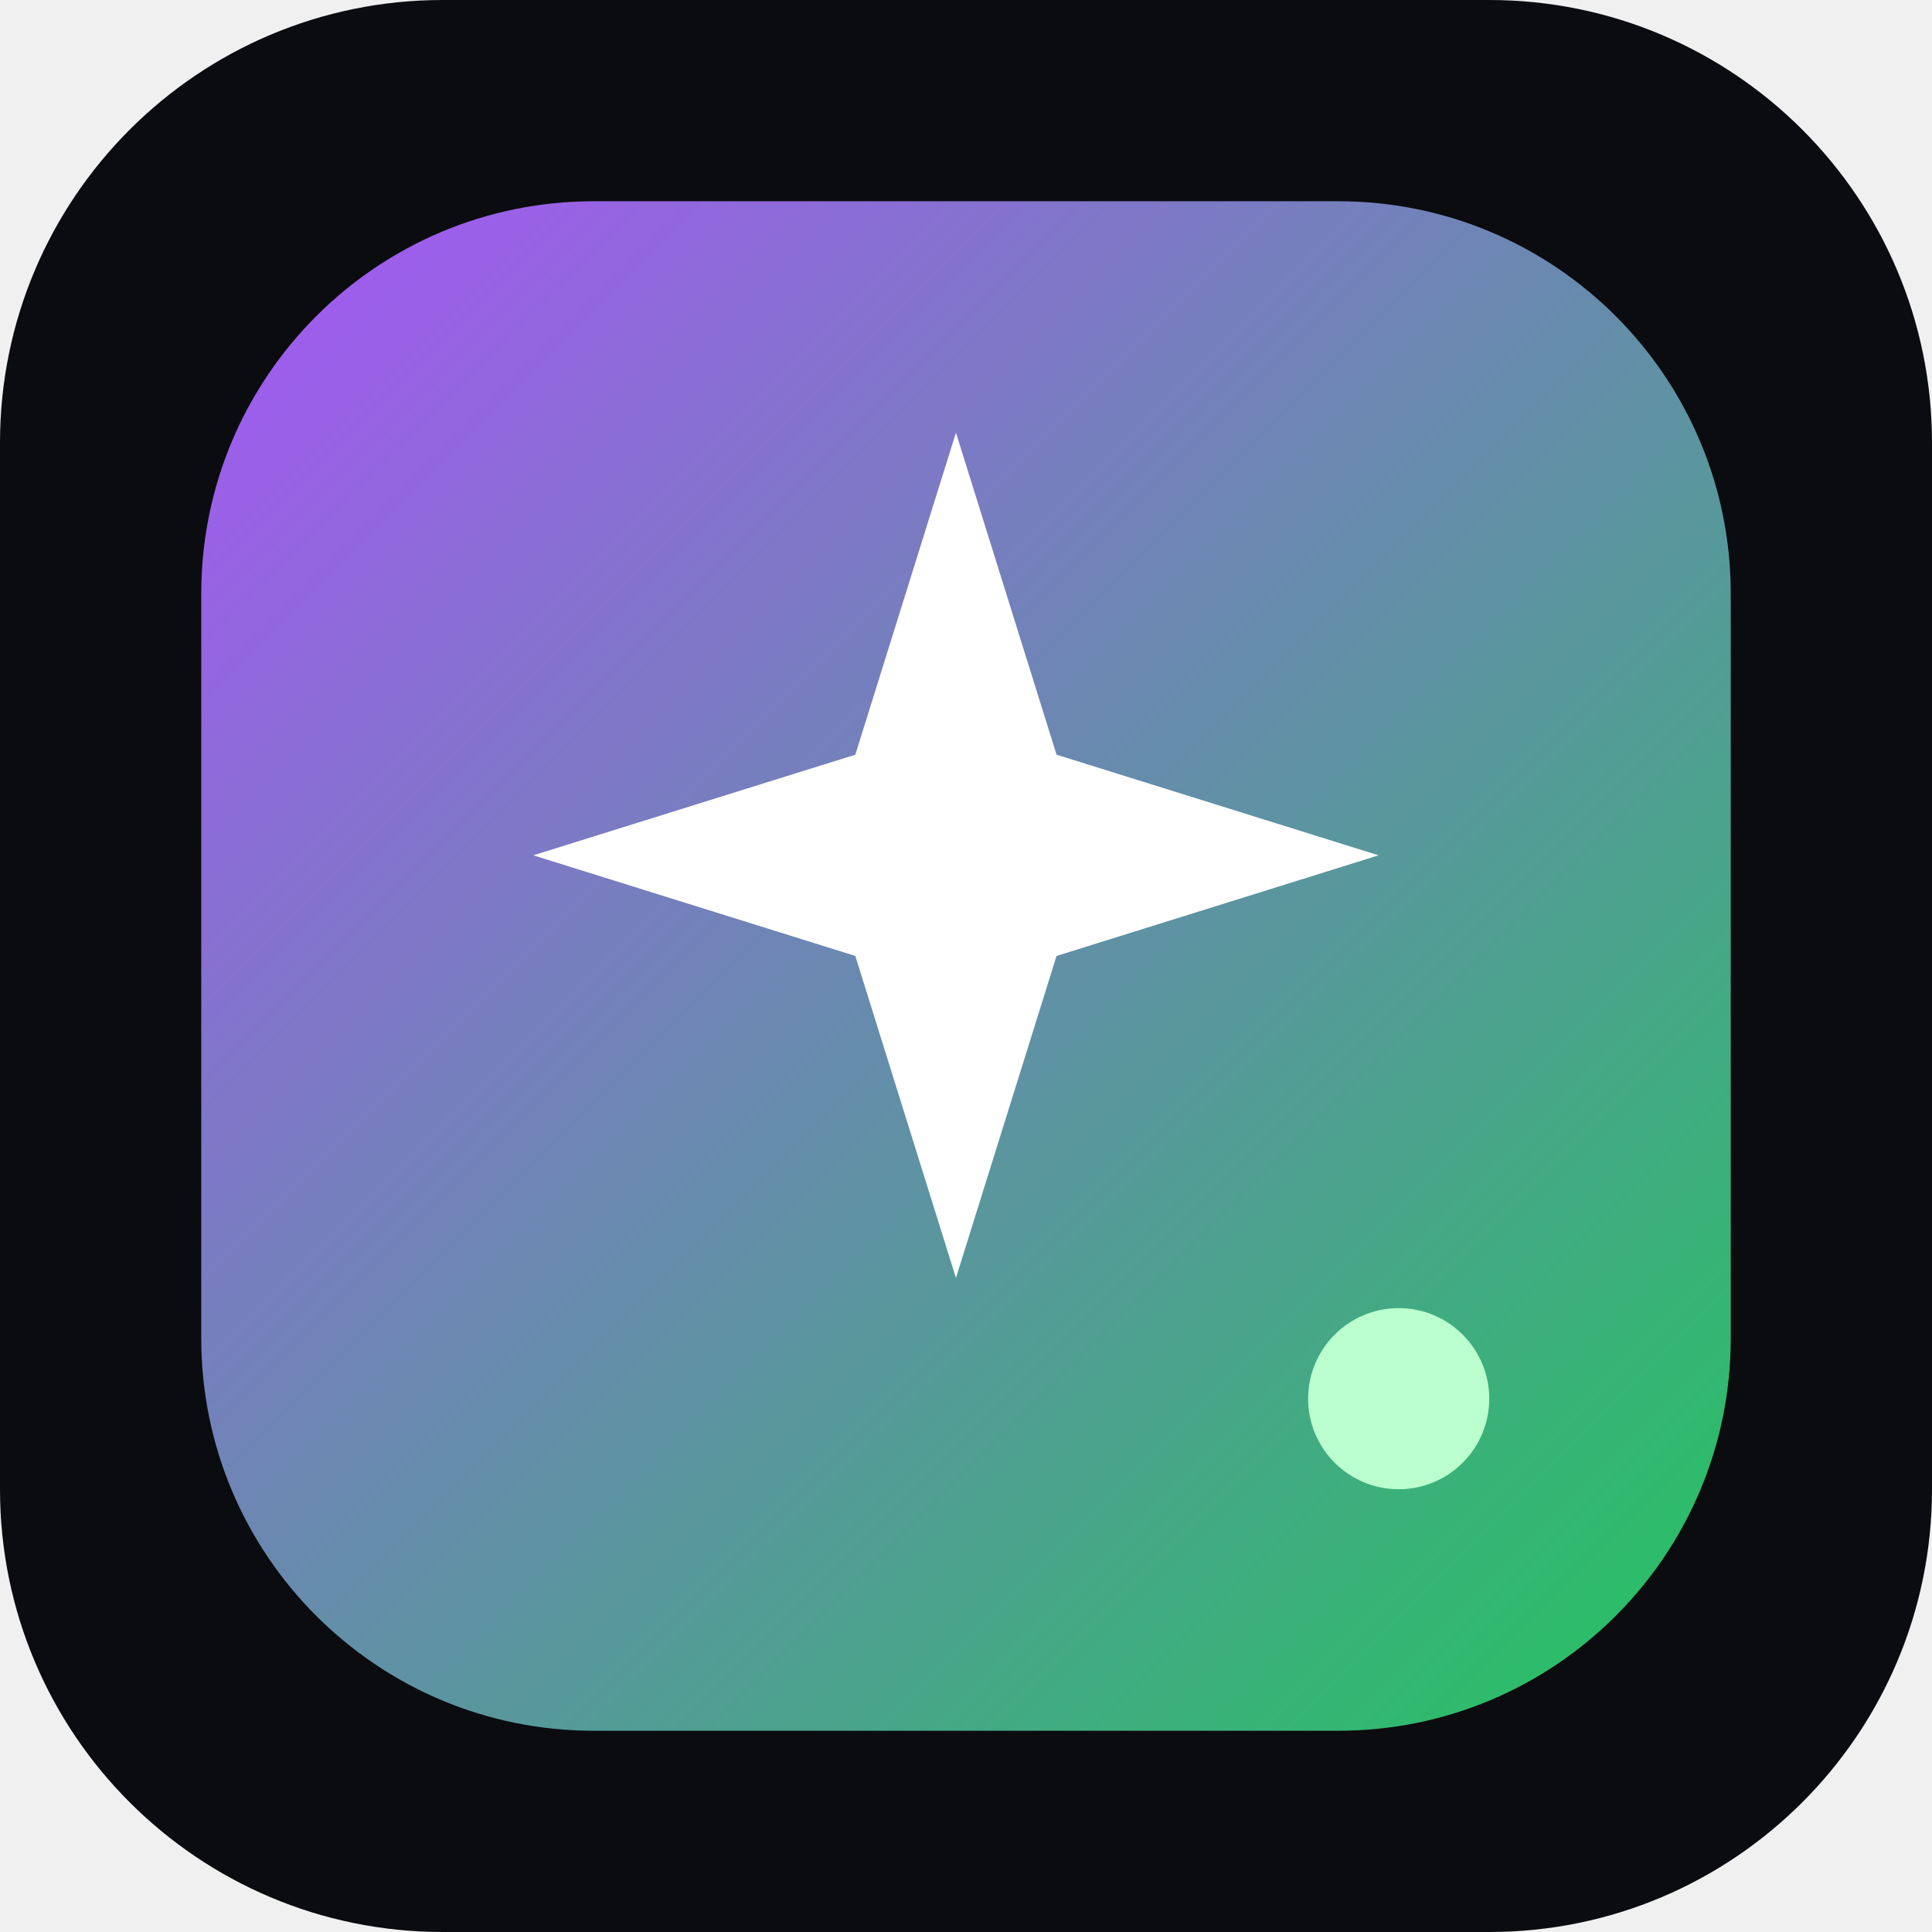
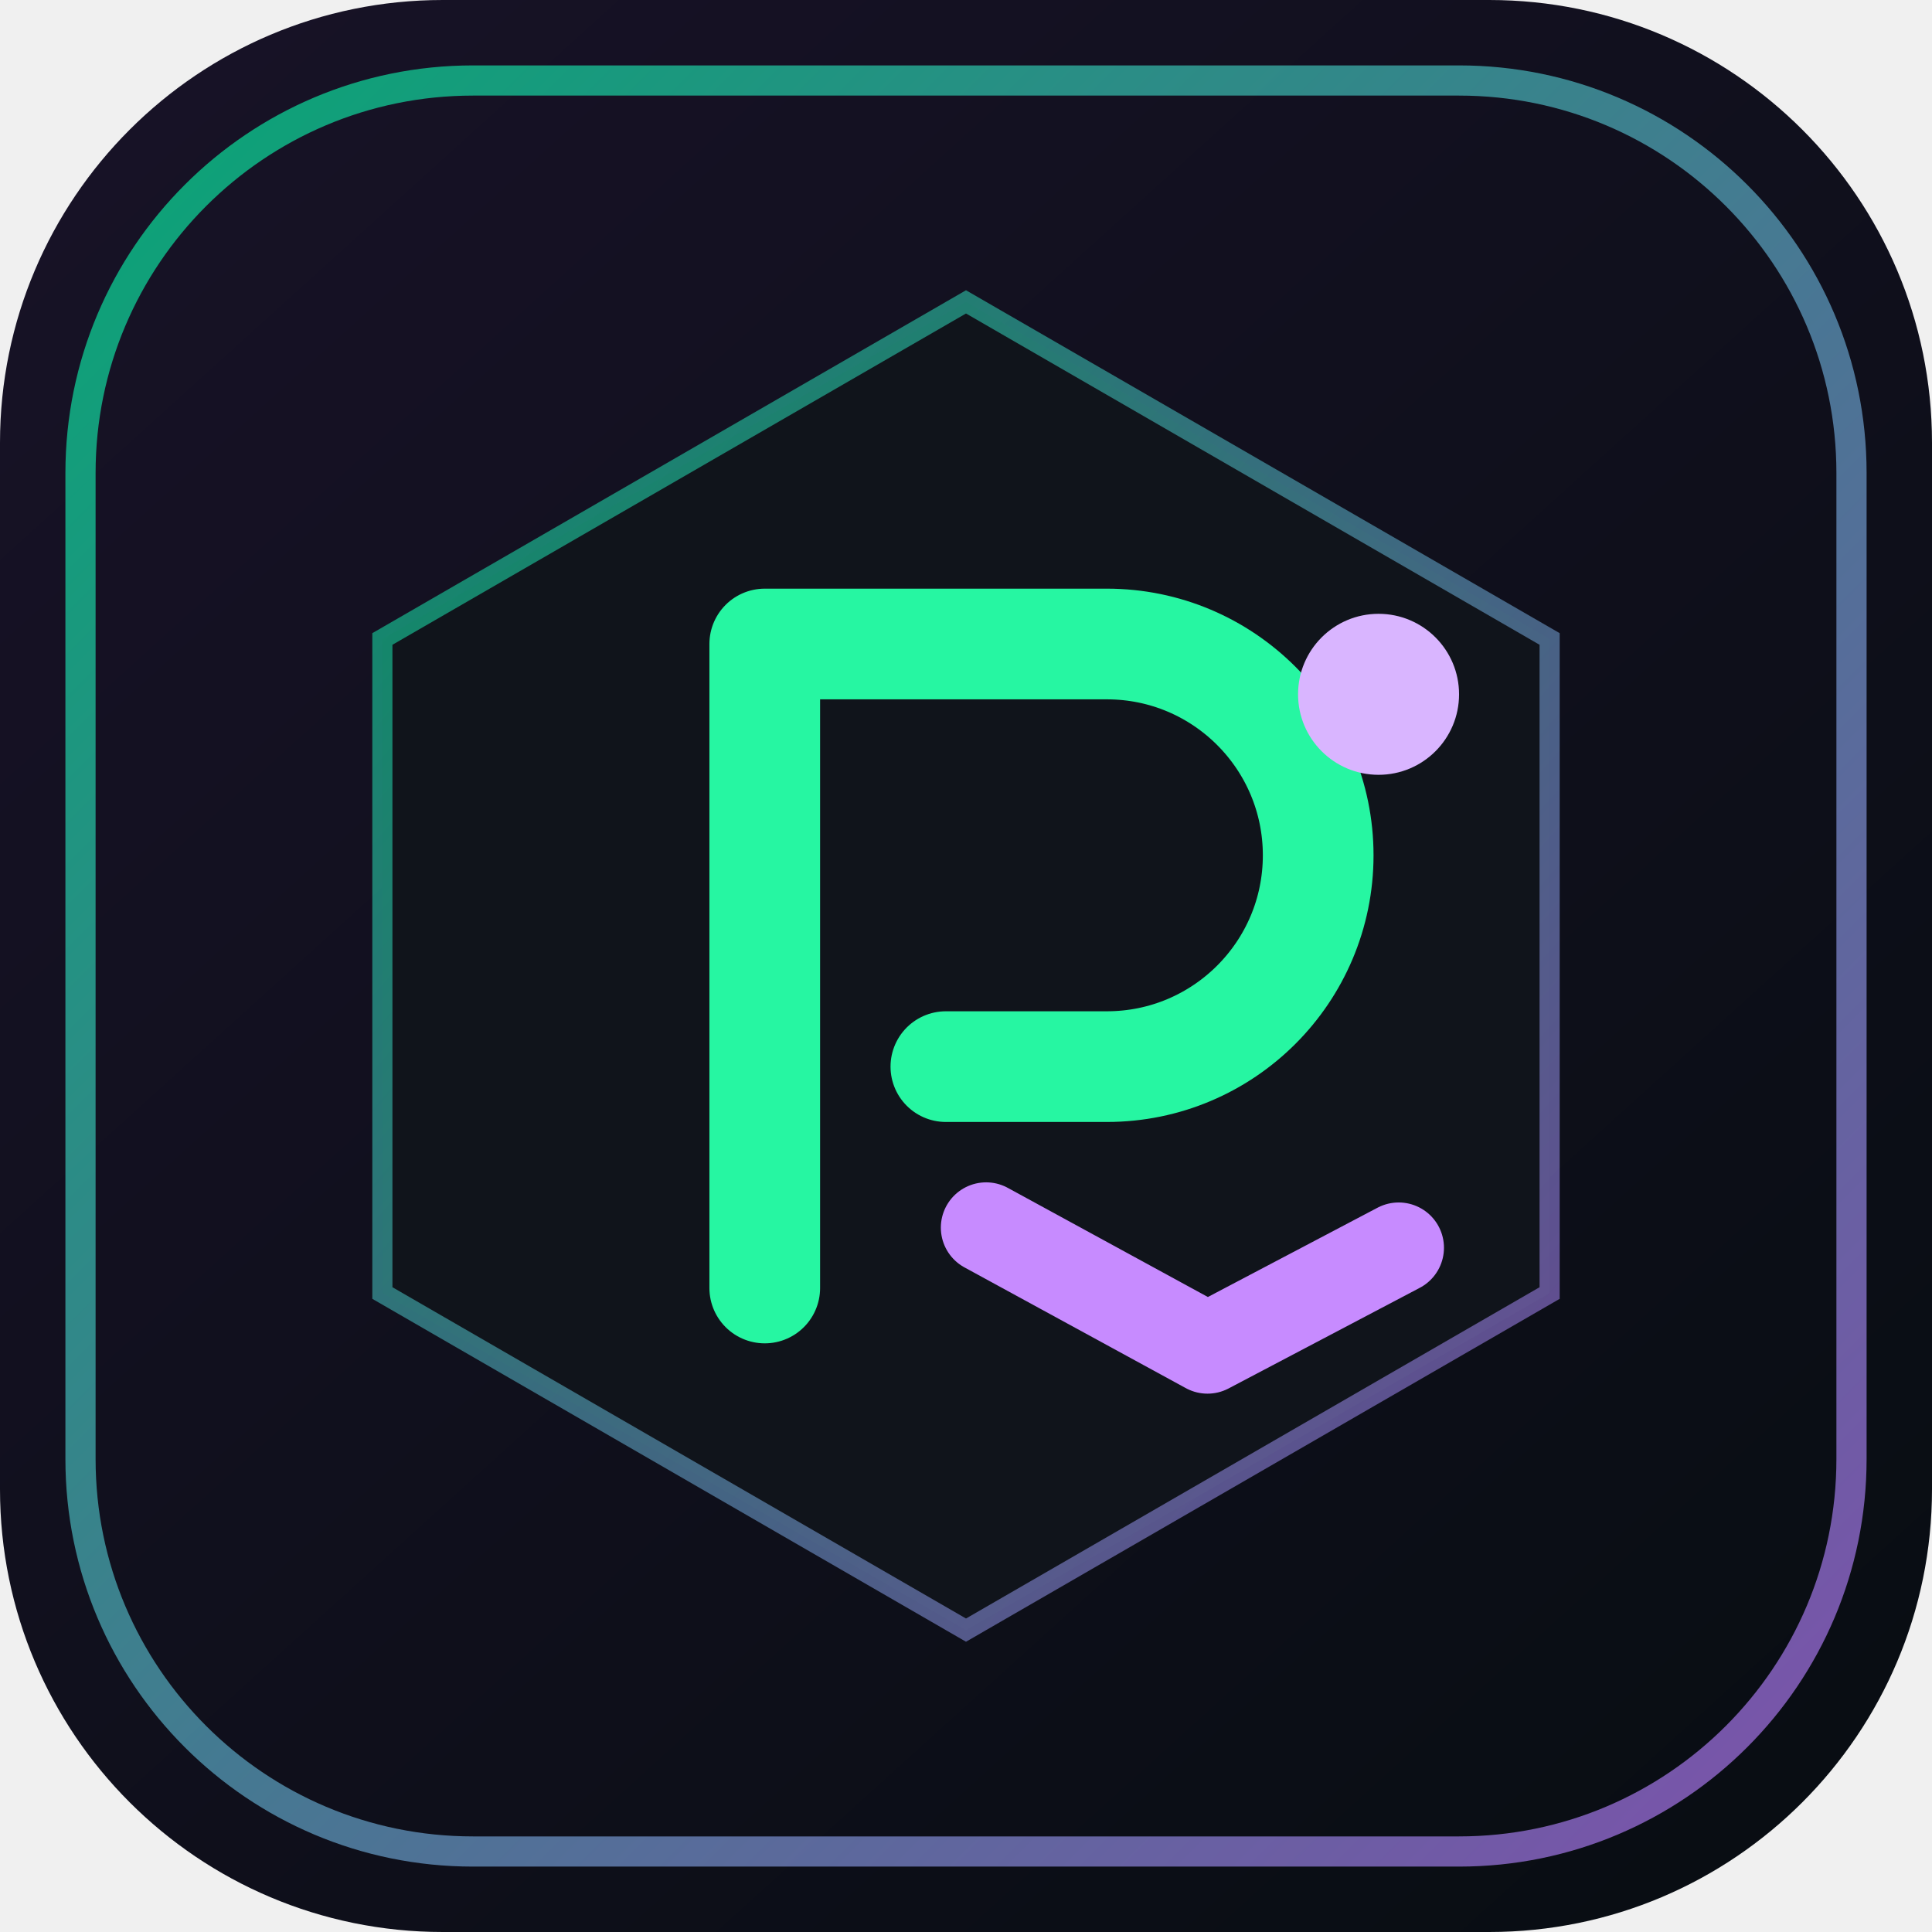
<svg xmlns="http://www.w3.org/2000/svg" viewBox="0 0 192 192">
  <defs>
-     <linearGradient id="g" x1="0" y1="0" x2="1" y2="1">
-       <stop stop-color="#a855f7" />
-       <stop offset="1" stop-color="#22c55e" />
+     <linearGradient id="bg" x1=".08" y1=".05" x2=".94" y2="1">
+       <stop stop-color="#171226" />
+       <stop offset="1" stop-color="#080d12" />
+     </linearGradient>
+     <linearGradient id="edge" x1="0" y1="0" x2="1" y2="1">
+       <stop stop-color="#00f5a0" />
+       <stop offset="1" stop-color="#bd75ff" />
    </linearGradient>
  </defs>
-   <rect width="192" height="192" rx="44" fill="#0b0c10" />
-   <rect x="20" y="20" width="152" height="152" rx="39" fill="url(#g)" />
-   <path d="M95 43 105 75l32 10-32 10-10 32-10-32-32-10 32-10z" fill="white" />
-   <circle cx="139" cy="139" r="9" fill="#baffcd" />
+   <rect width="192" height="192" rx="44" fill="url(#bg)" />
+   <rect x="8" y="8" width="176" height="176" rx="39" fill="none" stroke="url(#edge)" stroke-opacity=".65" stroke-width="3" />
+   <path d="M96 30 154 63.5v65L96 162l-58-33.5v-65L96 30Z" fill="#10141b" stroke="url(#edge)" stroke-opacity=".55" stroke-width="2" />
+   <path d="M76 128V64h34a21 21 0 0 1 0 42H94" fill="none" stroke="#26f6a2" stroke-linecap="round" stroke-linejoin="round" stroke-width="11" />
+   <path d="m98 122 22 12 19-10" fill="none" stroke="#c78bff" stroke-linecap="round" stroke-linejoin="round" stroke-width="9" />
+   <circle cx="137" cy="69" r="8" fill="#d9b5ff" />
</svg>
